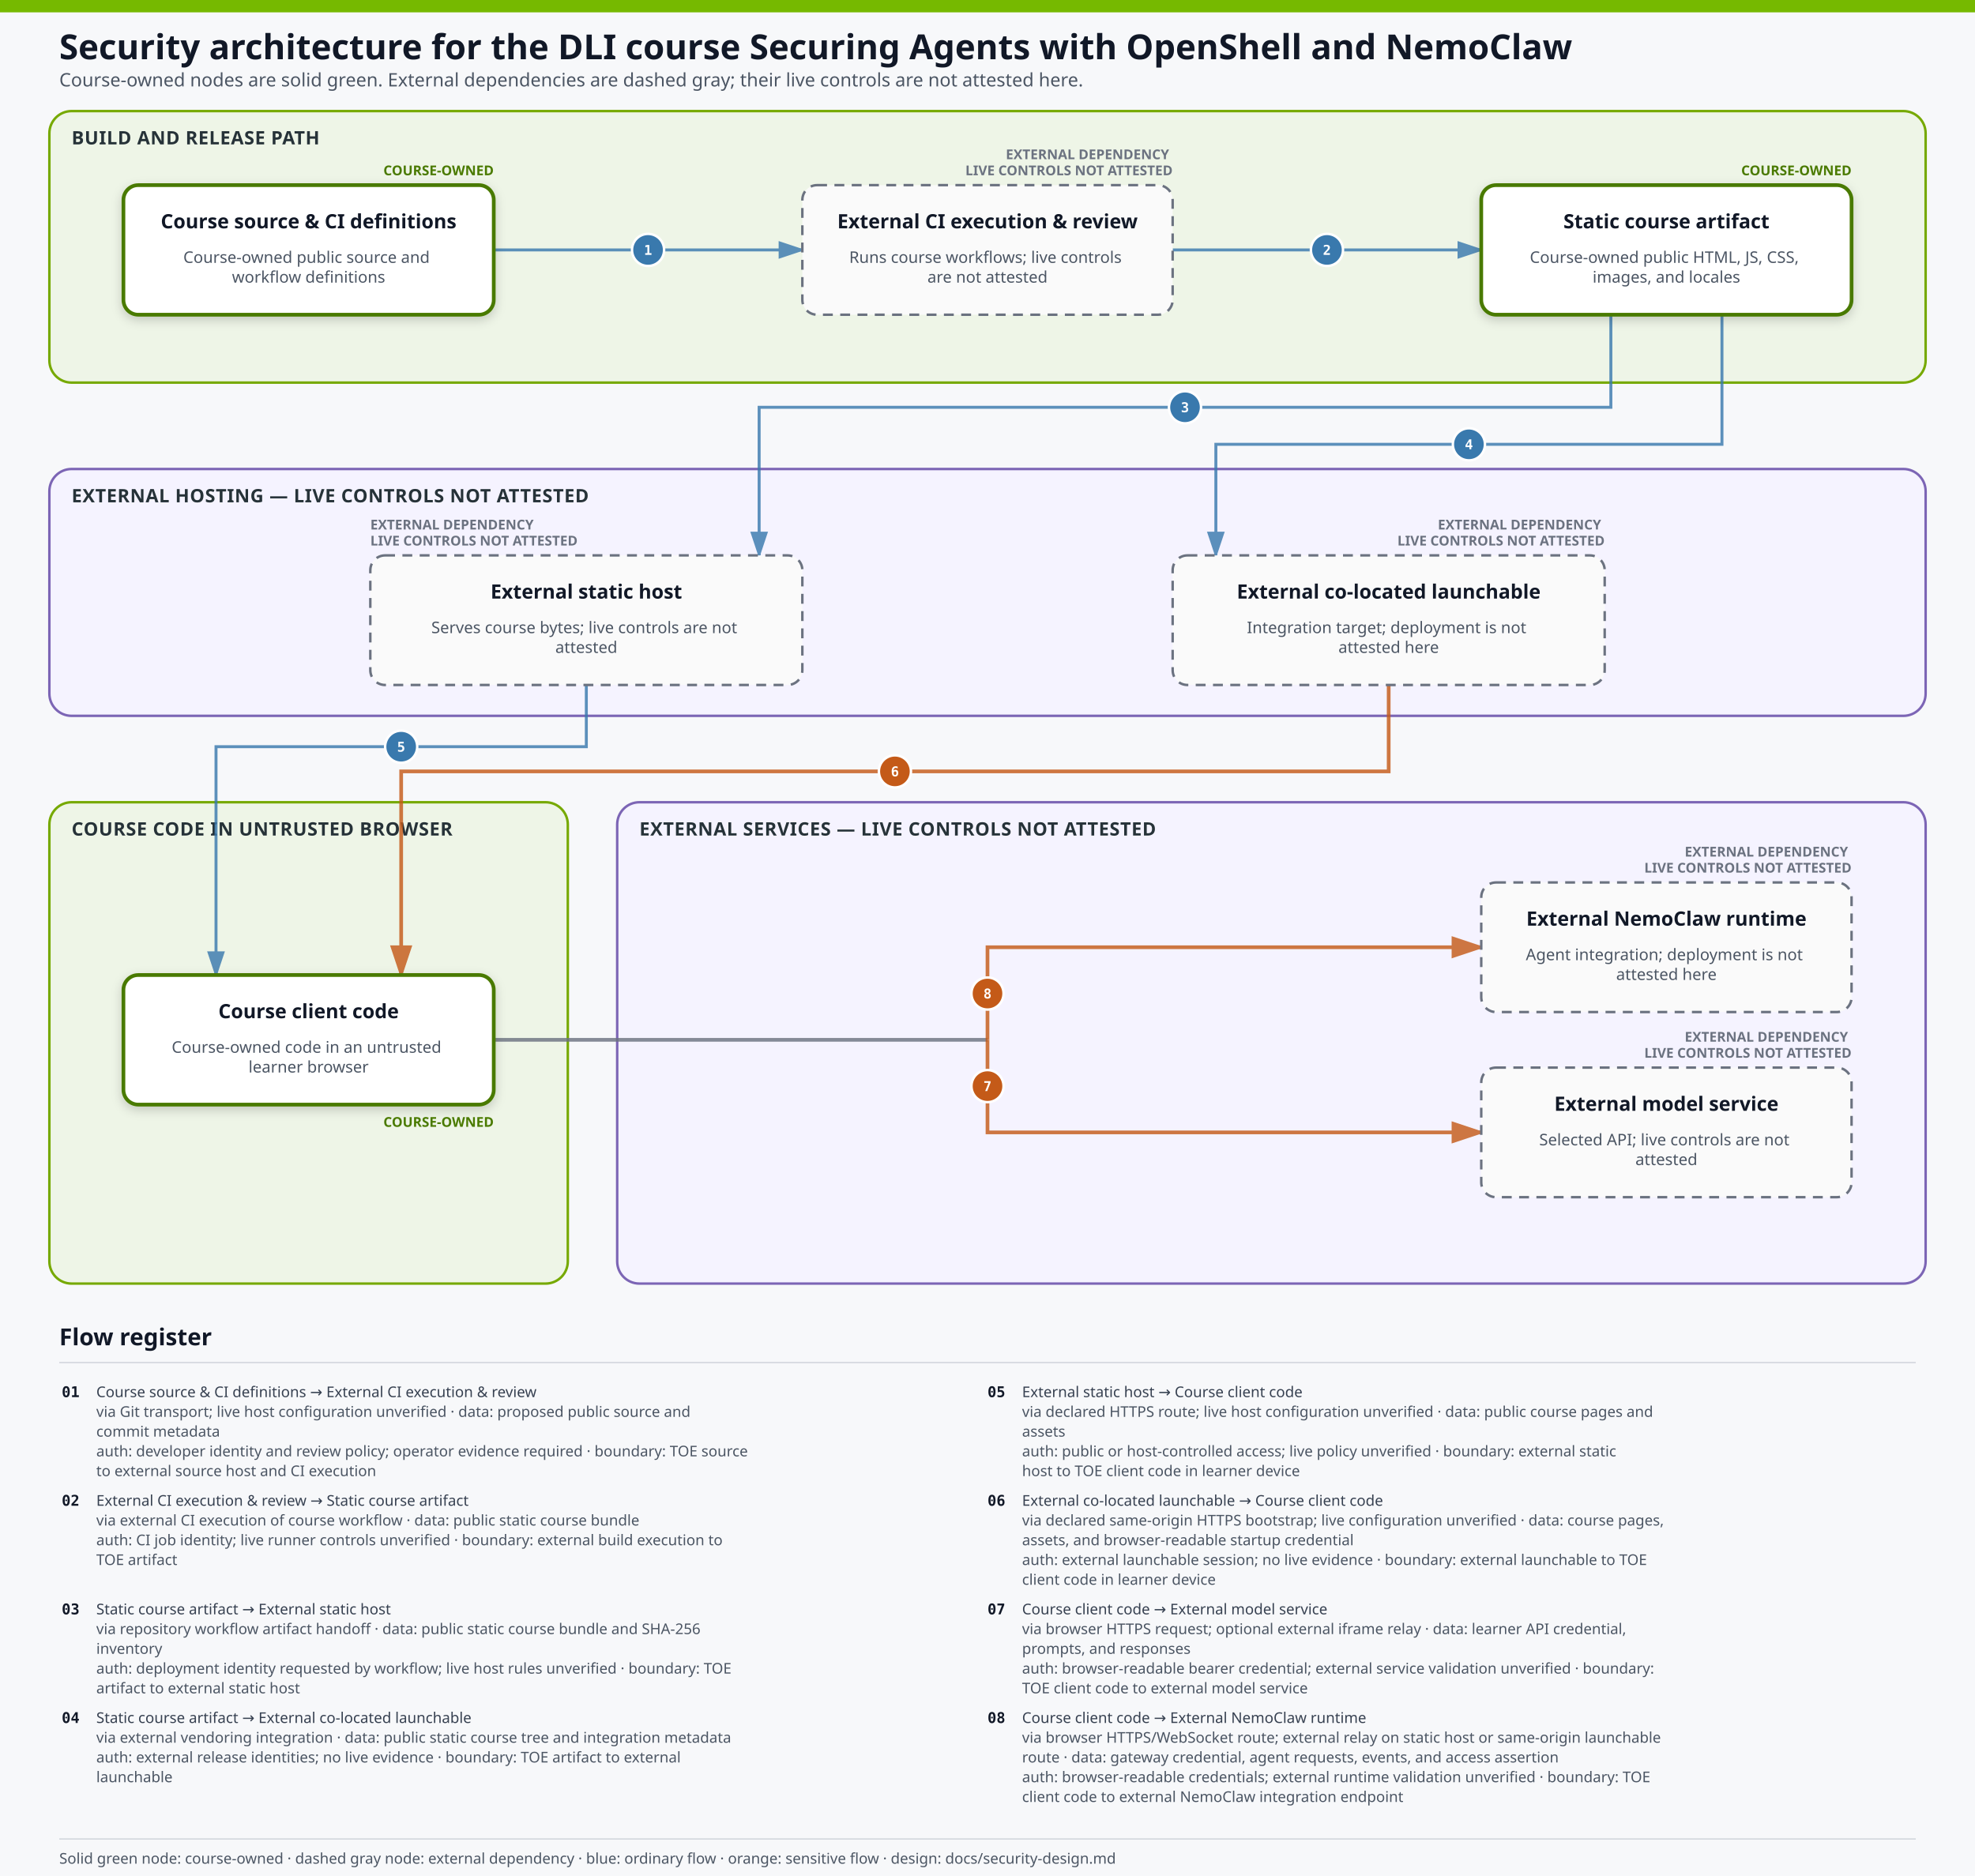
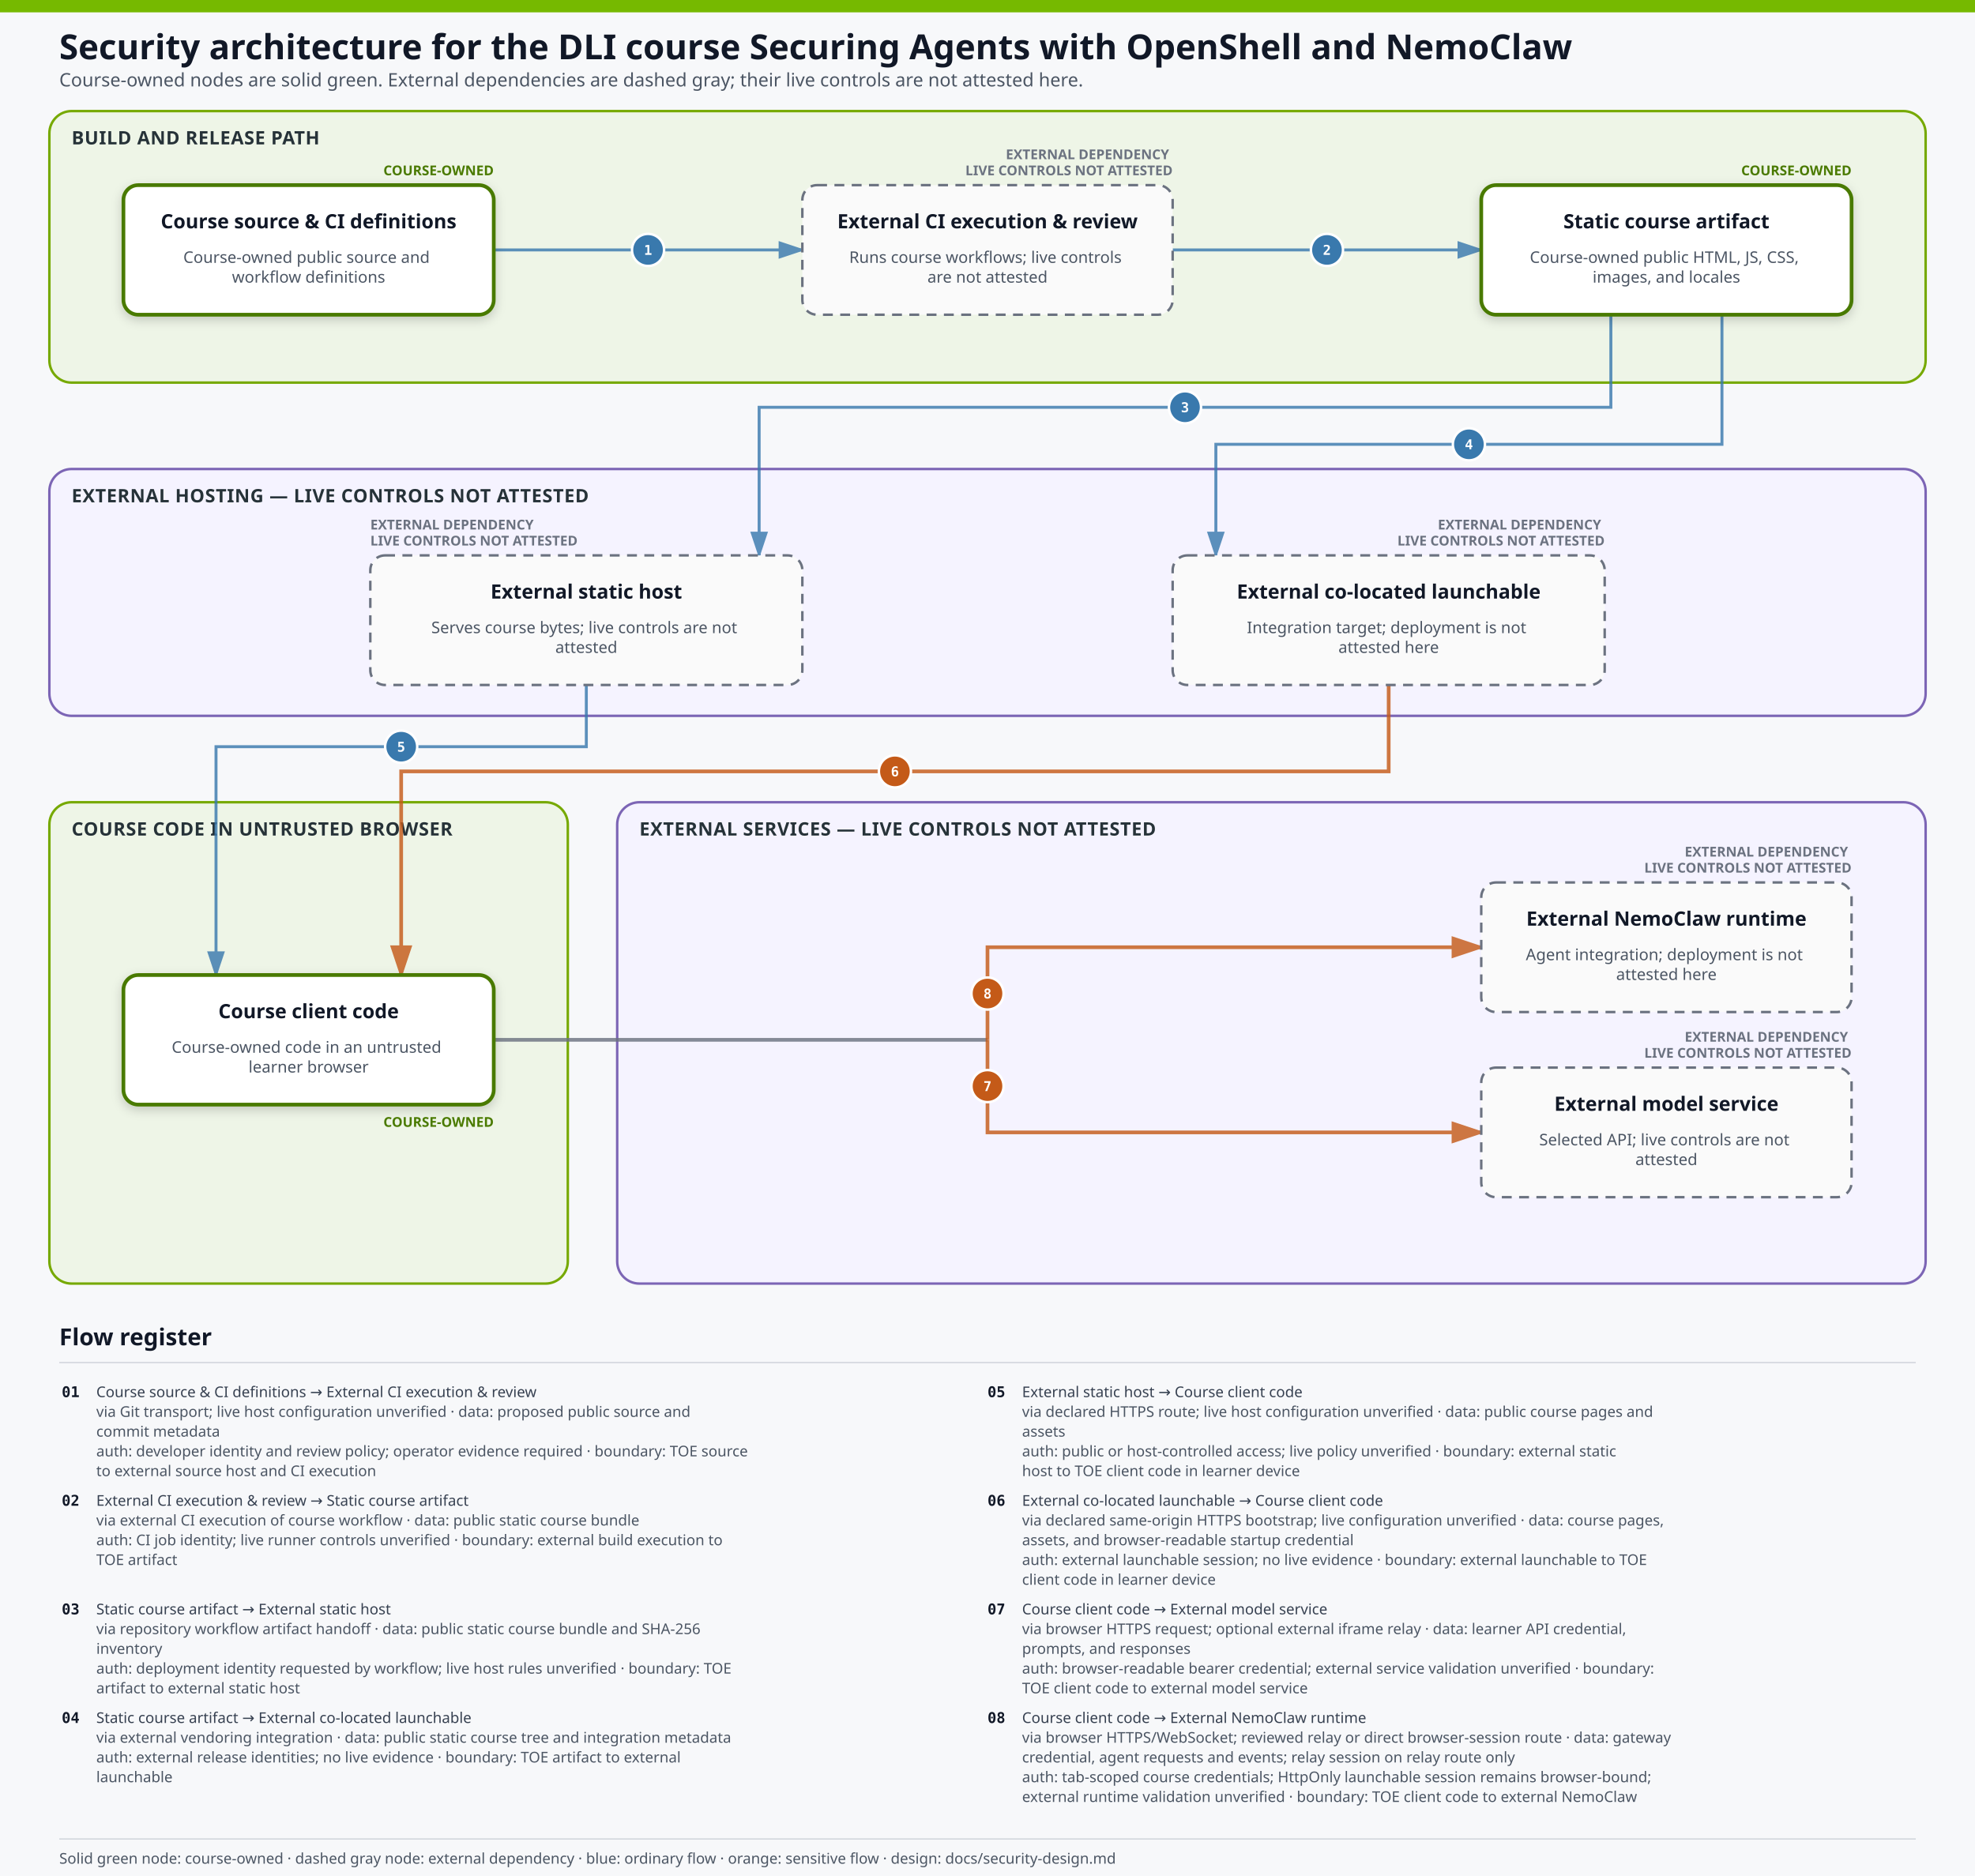
<svg xmlns="http://www.w3.org/2000/svg" viewBox="0 0 1600 1520" role="img" aria-labelledby="title desc" data-architecture-schema="nemoclaw-security-architecture/2">
  <defs>
    <marker id="arrow" markerWidth="10" markerHeight="10" refX="8" refY="3" orient="auto" markerUnits="strokeWidth">
      <path d="M0,0 L0,6 L9,3 z" fill="context-stroke" />
    </marker>
    <filter id="shadow" x="-10%" y="-10%" width="120%" height="130%">
      <feDropShadow dx="0" dy="3" stdDeviation="4" flood-opacity=".18" />
    </filter>
  </defs>
  <style>
  .bg{fill:#f7f8fa}.title{font:700 28px system-ui,sans-serif;fill:#111827}.subtitle{font:15px system-ui,sans-serif;fill:#4b5563}
  .zone{stroke-width:2;rx:18}.zone.supply{fill:#eef5e7;stroke:#76a900}.zone.external{fill:#f5f3ff;stroke:#7c65b5}.zone.gateway{fill:#eef6ff;stroke:#3979ad}.zone.internal{fill:#edf8f1;stroke:#37805a}.zone.host{fill:#fff4e8;stroke:#bf6b24}
  .zone-label{font:700 15px system-ui,sans-serif;letter-spacing:.4px;fill:#263238}.node{fill:#fff;stroke:#4b5563;stroke-width:2;rx:12;filter:url(#shadow)}
  .node.toe{stroke:#4a7a00;stroke-width:3}.node.external-context{fill:#fafafa;stroke:#6b7280;stroke-dasharray:8 6;filter:none}.node.privileged{stroke:#c45a18;stroke-width:3}.node.conditional{stroke-dasharray:8 6}.node-label{font:700 16px system-ui,sans-serif;fill:#111827}.node-detail{font:13px system-ui,sans-serif;fill:#4b5563}
  .ownership-toe{font:700 11px system-ui,sans-serif;fill:#4a7a00}.ownership-external{font:700 11px system-ui,sans-serif;fill:#6b7280}
  .edge{fill:none;stroke:#3979ad;stroke-width:2.4;opacity:.82;marker-end:url(#arrow)}.edge.sensitive{stroke:#c45a18;stroke-width:3}.edge.conditional{stroke-dasharray:8 6}
  .trunk{fill:none;stroke:#3979ad;stroke-width:3;opacity:.82}.trunk.neutral{stroke:#6b7280}
  .edge-id{font:700 11px ui-monospace,monospace;fill:#fff}.edge-badge{fill:#3979ad;stroke:#fff;stroke-width:2}.edge-badge.sensitive{fill:#c45a18}
  .legend-title{font:700 19px system-ui,sans-serif;fill:#111827}.legend-text{font:12px system-ui,sans-serif;fill:#374151}.legend-id{font:700 12px ui-monospace,monospace;fill:#111827}
  .note{font:12px system-ui,sans-serif;fill:#4b5563}.rail{fill:#76b900}
</style>
  <rect class="bg" width="1600" height="1520" />
  <rect class="rail" x="0" y="0" width="1600" height="10" />
  <text class="title" x="48" y="48">Security architecture for the DLI course Securing Agents with OpenShell and NemoClaw</text>
  <text class="subtitle" x="48" y="70">Course-owned nodes are solid green. External dependencies are dashed gray; their live controls are not attested here.</text>
  <rect class="zone supply" x="40" y="90" width="1520" height="220" />
  <text class="zone-label" x="58" y="117">BUILD AND RELEASE PATH</text>
  <rect class="zone external" x="40" y="380" width="1520" height="200" />
  <text class="zone-label" x="58" y="407">EXTERNAL HOSTING — LIVE CONTROLS NOT ATTESTED</text>
  <rect class="zone supply" x="40" y="650" width="420" height="390" />
  <text class="zone-label" x="58" y="677">COURSE CODE IN UNTRUSTED BROWSER</text>
  <rect class="zone external" x="500" y="650" width="1060" height="390" />
  <text class="zone-label" x="518" y="677">EXTERNAL SERVICES — LIVE CONTROLS NOT ATTESTED</text>
  <polyline class="trunk neutral" points="400,842.5 800,842.5" />
  <polyline class="edge" points="400,202.5 525,202.5 525,202.5 650,202.5" />
  <polyline class="edge" points="950,202.5 1075,202.5 1075,202.5 1200,202.5" />
  <polyline class="edge" points="1305,255 1305,330 615,330 615,450" />
  <polyline class="edge" points="1395,255 1395,360 985,360 985,450" />
  <polyline class="edge" points="475,555 475,605 175,605 175,790" />
  <polyline class="edge sensitive" points="1125,555 1125,625 325,625 325,790" />
  <polyline class="edge sensitive" points="800,842.5 800,917.5 1200,917.5" />
  <polyline class="edge sensitive" points="800,842.5 800,767.5 1200,767.5" />
  <circle class="edge-badge" cx="525" cy="202.5" r="13" />
  <text class="edge-id" x="525" y="206.5" text-anchor="middle">1</text>
  <circle class="edge-badge" cx="1075" cy="202.5" r="13" />
  <text class="edge-id" x="1075" y="206.5" text-anchor="middle">2</text>
  <circle class="edge-badge" cx="960" cy="330" r="13" />
  <text class="edge-id" x="960" y="334" text-anchor="middle">3</text>
  <circle class="edge-badge" cx="1190" cy="360" r="13" />
  <text class="edge-id" x="1190" y="364" text-anchor="middle">4</text>
  <circle class="edge-badge" cx="325" cy="605" r="13" />
  <text class="edge-id" x="325" y="609" text-anchor="middle">5</text>
  <circle class="edge-badge sensitive" cx="725" cy="625" r="13" />
  <text class="edge-id" x="725" y="629" text-anchor="middle">6</text>
  <circle class="edge-badge sensitive" cx="800" cy="880" r="13" />
  <text class="edge-id" x="800" y="884" text-anchor="middle">7</text>
  <circle class="edge-badge sensitive" cx="800" cy="805" r="13" />
  <text class="edge-id" x="800" y="809" text-anchor="middle">8</text>
  <rect class="node toe" x="100" y="150" width="300" height="105" />
  <text class="ownership-toe" x="400" y="142" text-anchor="end">COURSE-OWNED</text>
  <text x="250" y="185" text-anchor="middle" class="node-label">
    <tspan x="250" dy="0">Course source &amp; CI definitions</tspan>
  </text>
  <text x="250" y="213" text-anchor="middle" class="node-detail">
    <tspan x="250" dy="0">Course-owned public source and</tspan>
    <tspan x="250" dy="16">workflow definitions</tspan>
  </text>
  <rect class="node external-context" x="650" y="150" width="300" height="105" />
  <text x="950" y="129" text-anchor="end" class="ownership-external">
    <tspan x="950" dy="0">EXTERNAL DEPENDENCY</tspan>
    <tspan x="950" dy="13">LIVE CONTROLS NOT ATTESTED</tspan>
  </text>
  <text x="800" y="185" text-anchor="middle" class="node-label">
    <tspan x="800" dy="0">External CI execution &amp; review</tspan>
  </text>
  <text x="800" y="213" text-anchor="middle" class="node-detail">
    <tspan x="800" dy="0">Runs course workflows; live controls</tspan>
    <tspan x="800" dy="16">are not attested</tspan>
  </text>
  <rect class="node toe" x="1200" y="150" width="300" height="105" />
  <text class="ownership-toe" x="1500" y="142" text-anchor="end">COURSE-OWNED</text>
  <text x="1350" y="185" text-anchor="middle" class="node-label">
    <tspan x="1350" dy="0">Static course artifact</tspan>
  </text>
  <text x="1350" y="213" text-anchor="middle" class="node-detail">
    <tspan x="1350" dy="0">Course-owned public HTML, JS, CSS,</tspan>
    <tspan x="1350" dy="16">images, and locales</tspan>
  </text>
  <rect class="node external-context" x="300" y="450" width="350" height="105" />
  <text x="300" y="429" text-anchor="start" class="ownership-external">
    <tspan x="300" dy="0">EXTERNAL DEPENDENCY</tspan>
    <tspan x="300" dy="13">LIVE CONTROLS NOT ATTESTED</tspan>
  </text>
  <text x="475" y="485" text-anchor="middle" class="node-label">
    <tspan x="475" dy="0">External static host</tspan>
  </text>
  <text x="475" y="513" text-anchor="middle" class="node-detail">
    <tspan x="475" dy="0">Serves course bytes; live controls are not</tspan>
    <tspan x="475" dy="16">attested</tspan>
  </text>
  <rect class="node external-context" x="950" y="450" width="350" height="105" />
  <text x="1300" y="429" text-anchor="end" class="ownership-external">
    <tspan x="1300" dy="0">EXTERNAL DEPENDENCY</tspan>
    <tspan x="1300" dy="13">LIVE CONTROLS NOT ATTESTED</tspan>
  </text>
  <text x="1125" y="485" text-anchor="middle" class="node-label">
    <tspan x="1125" dy="0">External co-located launchable</tspan>
  </text>
  <text x="1125" y="513" text-anchor="middle" class="node-detail">
    <tspan x="1125" dy="0">Integration target; deployment is not</tspan>
    <tspan x="1125" dy="16">attested here</tspan>
  </text>
  <rect class="node toe" x="100" y="790" width="300" height="105" />
  <text class="ownership-toe" x="400" y="913" text-anchor="end">COURSE-OWNED</text>
  <text x="250" y="825" text-anchor="middle" class="node-label">
    <tspan x="250" dy="0">Course client code</tspan>
  </text>
  <text x="250" y="853" text-anchor="middle" class="node-detail">
    <tspan x="250" dy="0">Course-owned code in an untrusted</tspan>
    <tspan x="250" dy="16">learner browser</tspan>
  </text>
  <rect class="node external-context" x="1200" y="865" width="300" height="105" />
  <text x="1500" y="844" text-anchor="end" class="ownership-external">
    <tspan x="1500" dy="0">EXTERNAL DEPENDENCY</tspan>
    <tspan x="1500" dy="13">LIVE CONTROLS NOT ATTESTED</tspan>
  </text>
  <text x="1350" y="900" text-anchor="middle" class="node-label">
    <tspan x="1350" dy="0">External model service</tspan>
  </text>
  <text x="1350" y="928" text-anchor="middle" class="node-detail">
    <tspan x="1350" dy="0">Selected API; live controls are not</tspan>
    <tspan x="1350" dy="16">attested</tspan>
  </text>
  <rect class="node external-context" x="1200" y="715" width="300" height="105" />
  <text x="1500" y="694" text-anchor="end" class="ownership-external">
    <tspan x="1500" dy="0">EXTERNAL DEPENDENCY</tspan>
    <tspan x="1500" dy="13">LIVE CONTROLS NOT ATTESTED</tspan>
  </text>
  <text x="1350" y="750" text-anchor="middle" class="node-label">
    <tspan x="1350" dy="0">External NemoClaw runtime</tspan>
  </text>
  <text x="1350" y="778" text-anchor="middle" class="node-detail">
    <tspan x="1350" dy="0">Agent integration; deployment is not</tspan>
    <tspan x="1350" dy="16">attested here</tspan>
  </text>
  <text class="legend-title" x="48" y="1090">Flow register</text>
  <line x1="48" y1="1104" x2="1552" y2="1104" stroke="#d1d5db" />
  <text class="legend-id" x="50" y="1132">01</text>
  <text x="78" y="1132" text-anchor="start" class="legend-text">
    <tspan x="78" dy="0">Course source &amp; CI definitions → External CI execution &amp; review</tspan>
  </text>
  <text x="78" y="1148" text-anchor="start" class="note">
    <tspan x="78" dy="0">via Git transport; live host configuration unverified · data: proposed public source and</tspan>
    <tspan x="78" dy="16">commit metadata</tspan>
  </text>
  <text x="78" y="1180" text-anchor="start" class="note">
    <tspan x="78" dy="0">auth: developer identity and review policy; operator evidence required · boundary: TOE source</tspan>
    <tspan x="78" dy="16">to external source host and CI execution</tspan>
  </text>
  <text class="legend-id" x="50" y="1220">02</text>
  <text x="78" y="1220" text-anchor="start" class="legend-text">
    <tspan x="78" dy="0">External CI execution &amp; review → Static course artifact</tspan>
  </text>
  <text x="78" y="1236" text-anchor="start" class="note">
    <tspan x="78" dy="0">via external CI execution of course workflow · data: public static course bundle</tspan>
  </text>
  <text x="78" y="1252" text-anchor="start" class="note">
    <tspan x="78" dy="0">auth: CI job identity; live runner controls unverified · boundary: external build execution to</tspan>
    <tspan x="78" dy="16">TOE artifact</tspan>
  </text>
  <text class="legend-id" x="50" y="1308">03</text>
  <text x="78" y="1308" text-anchor="start" class="legend-text">
    <tspan x="78" dy="0">Static course artifact → External static host</tspan>
  </text>
  <text x="78" y="1324" text-anchor="start" class="note">
    <tspan x="78" dy="0">via repository workflow artifact handoff · data: public static course bundle and SHA-256</tspan>
    <tspan x="78" dy="16">inventory</tspan>
  </text>
  <text x="78" y="1356" text-anchor="start" class="note">
    <tspan x="78" dy="0">auth: deployment identity requested by workflow; live host rules unverified · boundary: TOE</tspan>
    <tspan x="78" dy="16">artifact to external static host</tspan>
  </text>
  <text class="legend-id" x="50" y="1396">04</text>
  <text x="78" y="1396" text-anchor="start" class="legend-text">
    <tspan x="78" dy="0">Static course artifact → External co-located launchable</tspan>
  </text>
  <text x="78" y="1412" text-anchor="start" class="note">
    <tspan x="78" dy="0">via external vendoring integration · data: public static course tree and integration metadata</tspan>
  </text>
  <text x="78" y="1428" text-anchor="start" class="note">
    <tspan x="78" dy="0">auth: external release identities; no live evidence · boundary: TOE artifact to external</tspan>
    <tspan x="78" dy="16">launchable</tspan>
  </text>
  <text class="legend-id" x="800" y="1132">05</text>
  <text x="828" y="1132" text-anchor="start" class="legend-text">
    <tspan x="828" dy="0">External static host → Course client code</tspan>
  </text>
  <text x="828" y="1148" text-anchor="start" class="note">
    <tspan x="828" dy="0">via declared HTTPS route; live host configuration unverified · data: public course pages and</tspan>
    <tspan x="828" dy="16">assets</tspan>
  </text>
  <text x="828" y="1180" text-anchor="start" class="note">
    <tspan x="828" dy="0">auth: public or host-controlled access; live policy unverified · boundary: external static</tspan>
    <tspan x="828" dy="16">host to TOE client code in learner device</tspan>
  </text>
  <text class="legend-id" x="800" y="1220">06</text>
  <text x="828" y="1220" text-anchor="start" class="legend-text">
    <tspan x="828" dy="0">External co-located launchable → Course client code</tspan>
  </text>
  <text x="828" y="1236" text-anchor="start" class="note">
    <tspan x="828" dy="0">via declared same-origin HTTPS bootstrap; live configuration unverified · data: course pages,</tspan>
    <tspan x="828" dy="16">assets, and browser-readable startup credential</tspan>
  </text>
  <text x="828" y="1268" text-anchor="start" class="note">
    <tspan x="828" dy="0">auth: external launchable session; no live evidence · boundary: external launchable to TOE</tspan>
    <tspan x="828" dy="16">client code in learner device</tspan>
  </text>
  <text class="legend-id" x="800" y="1308">07</text>
  <text x="828" y="1308" text-anchor="start" class="legend-text">
    <tspan x="828" dy="0">Course client code → External model service</tspan>
  </text>
  <text x="828" y="1324" text-anchor="start" class="note">
    <tspan x="828" dy="0">via browser HTTPS request; optional external iframe relay · data: learner API credential,</tspan>
    <tspan x="828" dy="16">prompts, and responses</tspan>
  </text>
  <text x="828" y="1356" text-anchor="start" class="note">
    <tspan x="828" dy="0">auth: browser-readable bearer credential; external service validation unverified · boundary:</tspan>
    <tspan x="828" dy="16">TOE client code to external model service</tspan>
  </text>
  <text class="legend-id" x="800" y="1396">08</text>
  <text x="828" y="1396" text-anchor="start" class="legend-text">
    <tspan x="828" dy="0">Course client code → External NemoClaw runtime</tspan>
  </text>
  <text x="828" y="1412" text-anchor="start" class="note">
-     <tspan x="828" dy="0">via browser HTTPS/WebSocket route; external relay on static host or same-origin launchable</tspan>
-     <tspan x="828" dy="16">route · data: gateway credential, agent requests, events, and access assertion</tspan>
+     <tspan x="828" dy="0">via browser HTTPS/WebSocket; reviewed relay or direct browser-session route · data: gateway</tspan>
+     <tspan x="828" dy="16">credential, agent requests and events; relay session on relay route only</tspan>
  </text>
  <text x="828" y="1444" text-anchor="start" class="note">
-     <tspan x="828" dy="0">auth: browser-readable credentials; external runtime validation unverified · boundary: TOE</tspan>
-     <tspan x="828" dy="16">client code to external NemoClaw integration endpoint</tspan>
+     <tspan x="828" dy="0">auth: tab-scoped course credentials; HttpOnly launchable session remains browser-bound;</tspan>
+     <tspan x="828" dy="16">external runtime validation unverified · boundary: TOE client code to external NemoClaw</tspan>
  </text>
  <line x1="48" y1="1490" x2="1552" y2="1490" stroke="#d1d5db" />
  <text class="note" x="48" y="1510">Solid green node: course-owned · dashed gray node: external dependency · blue: ordinary flow · orange: sensitive flow · design: docs/security-design.md</text>
</svg>
